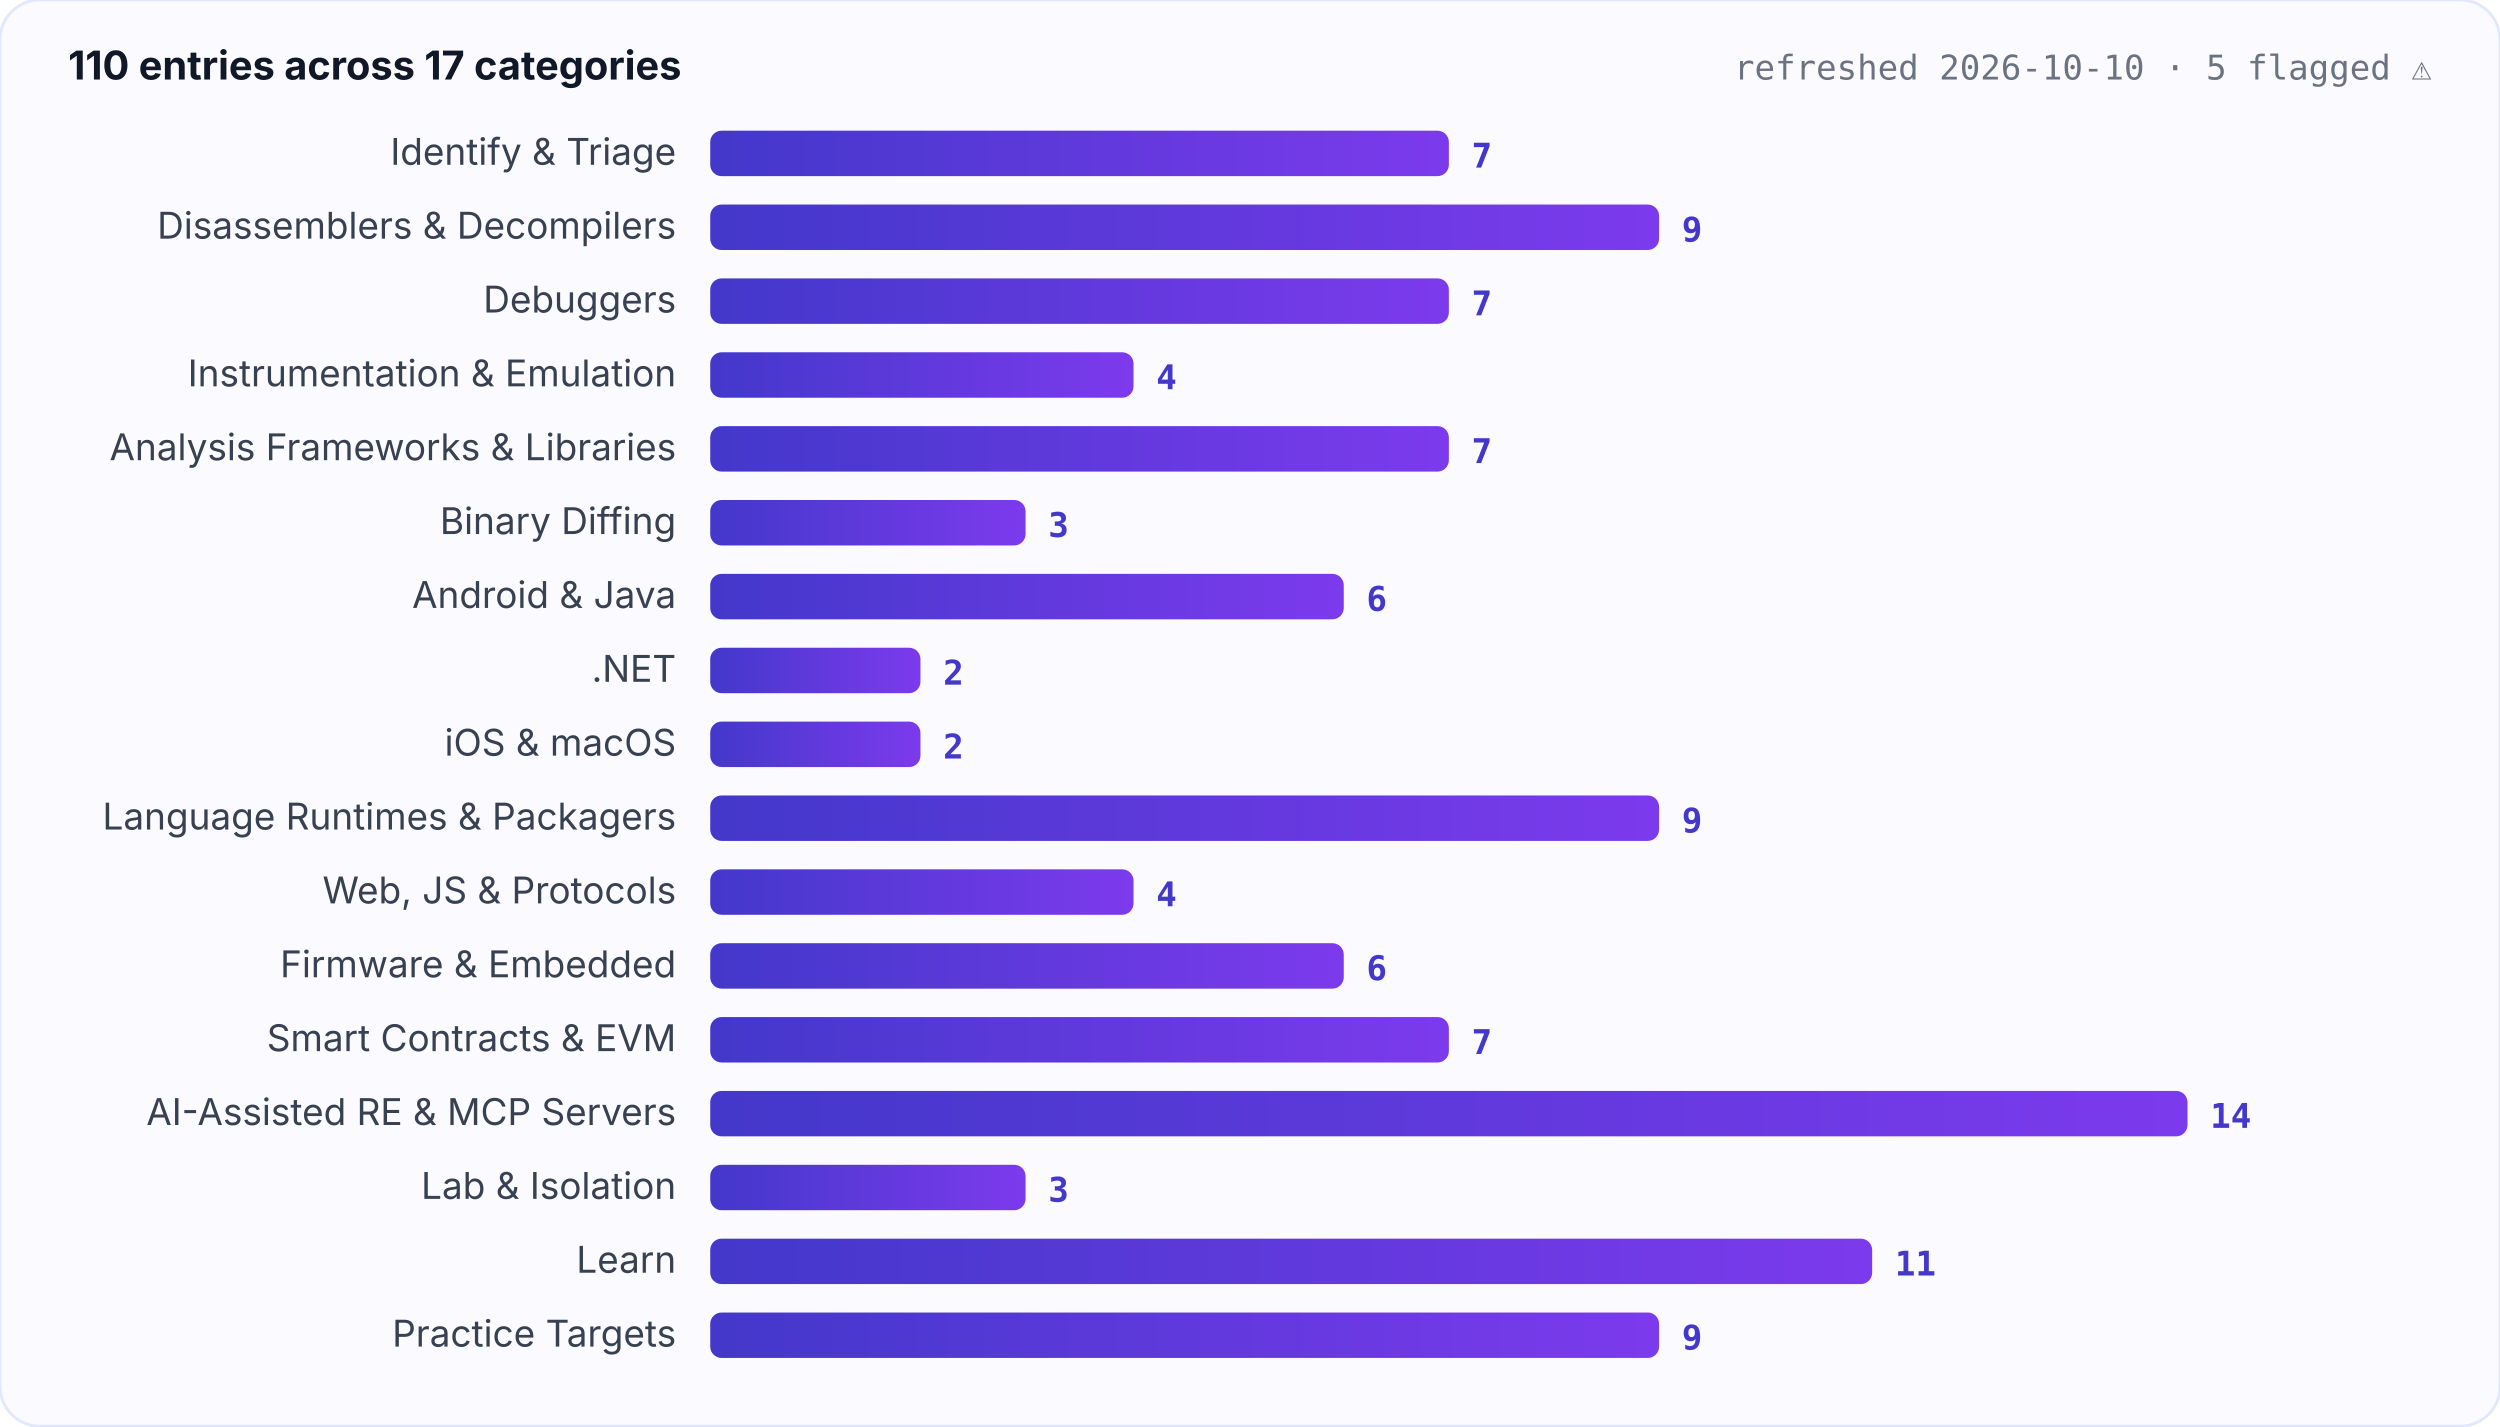
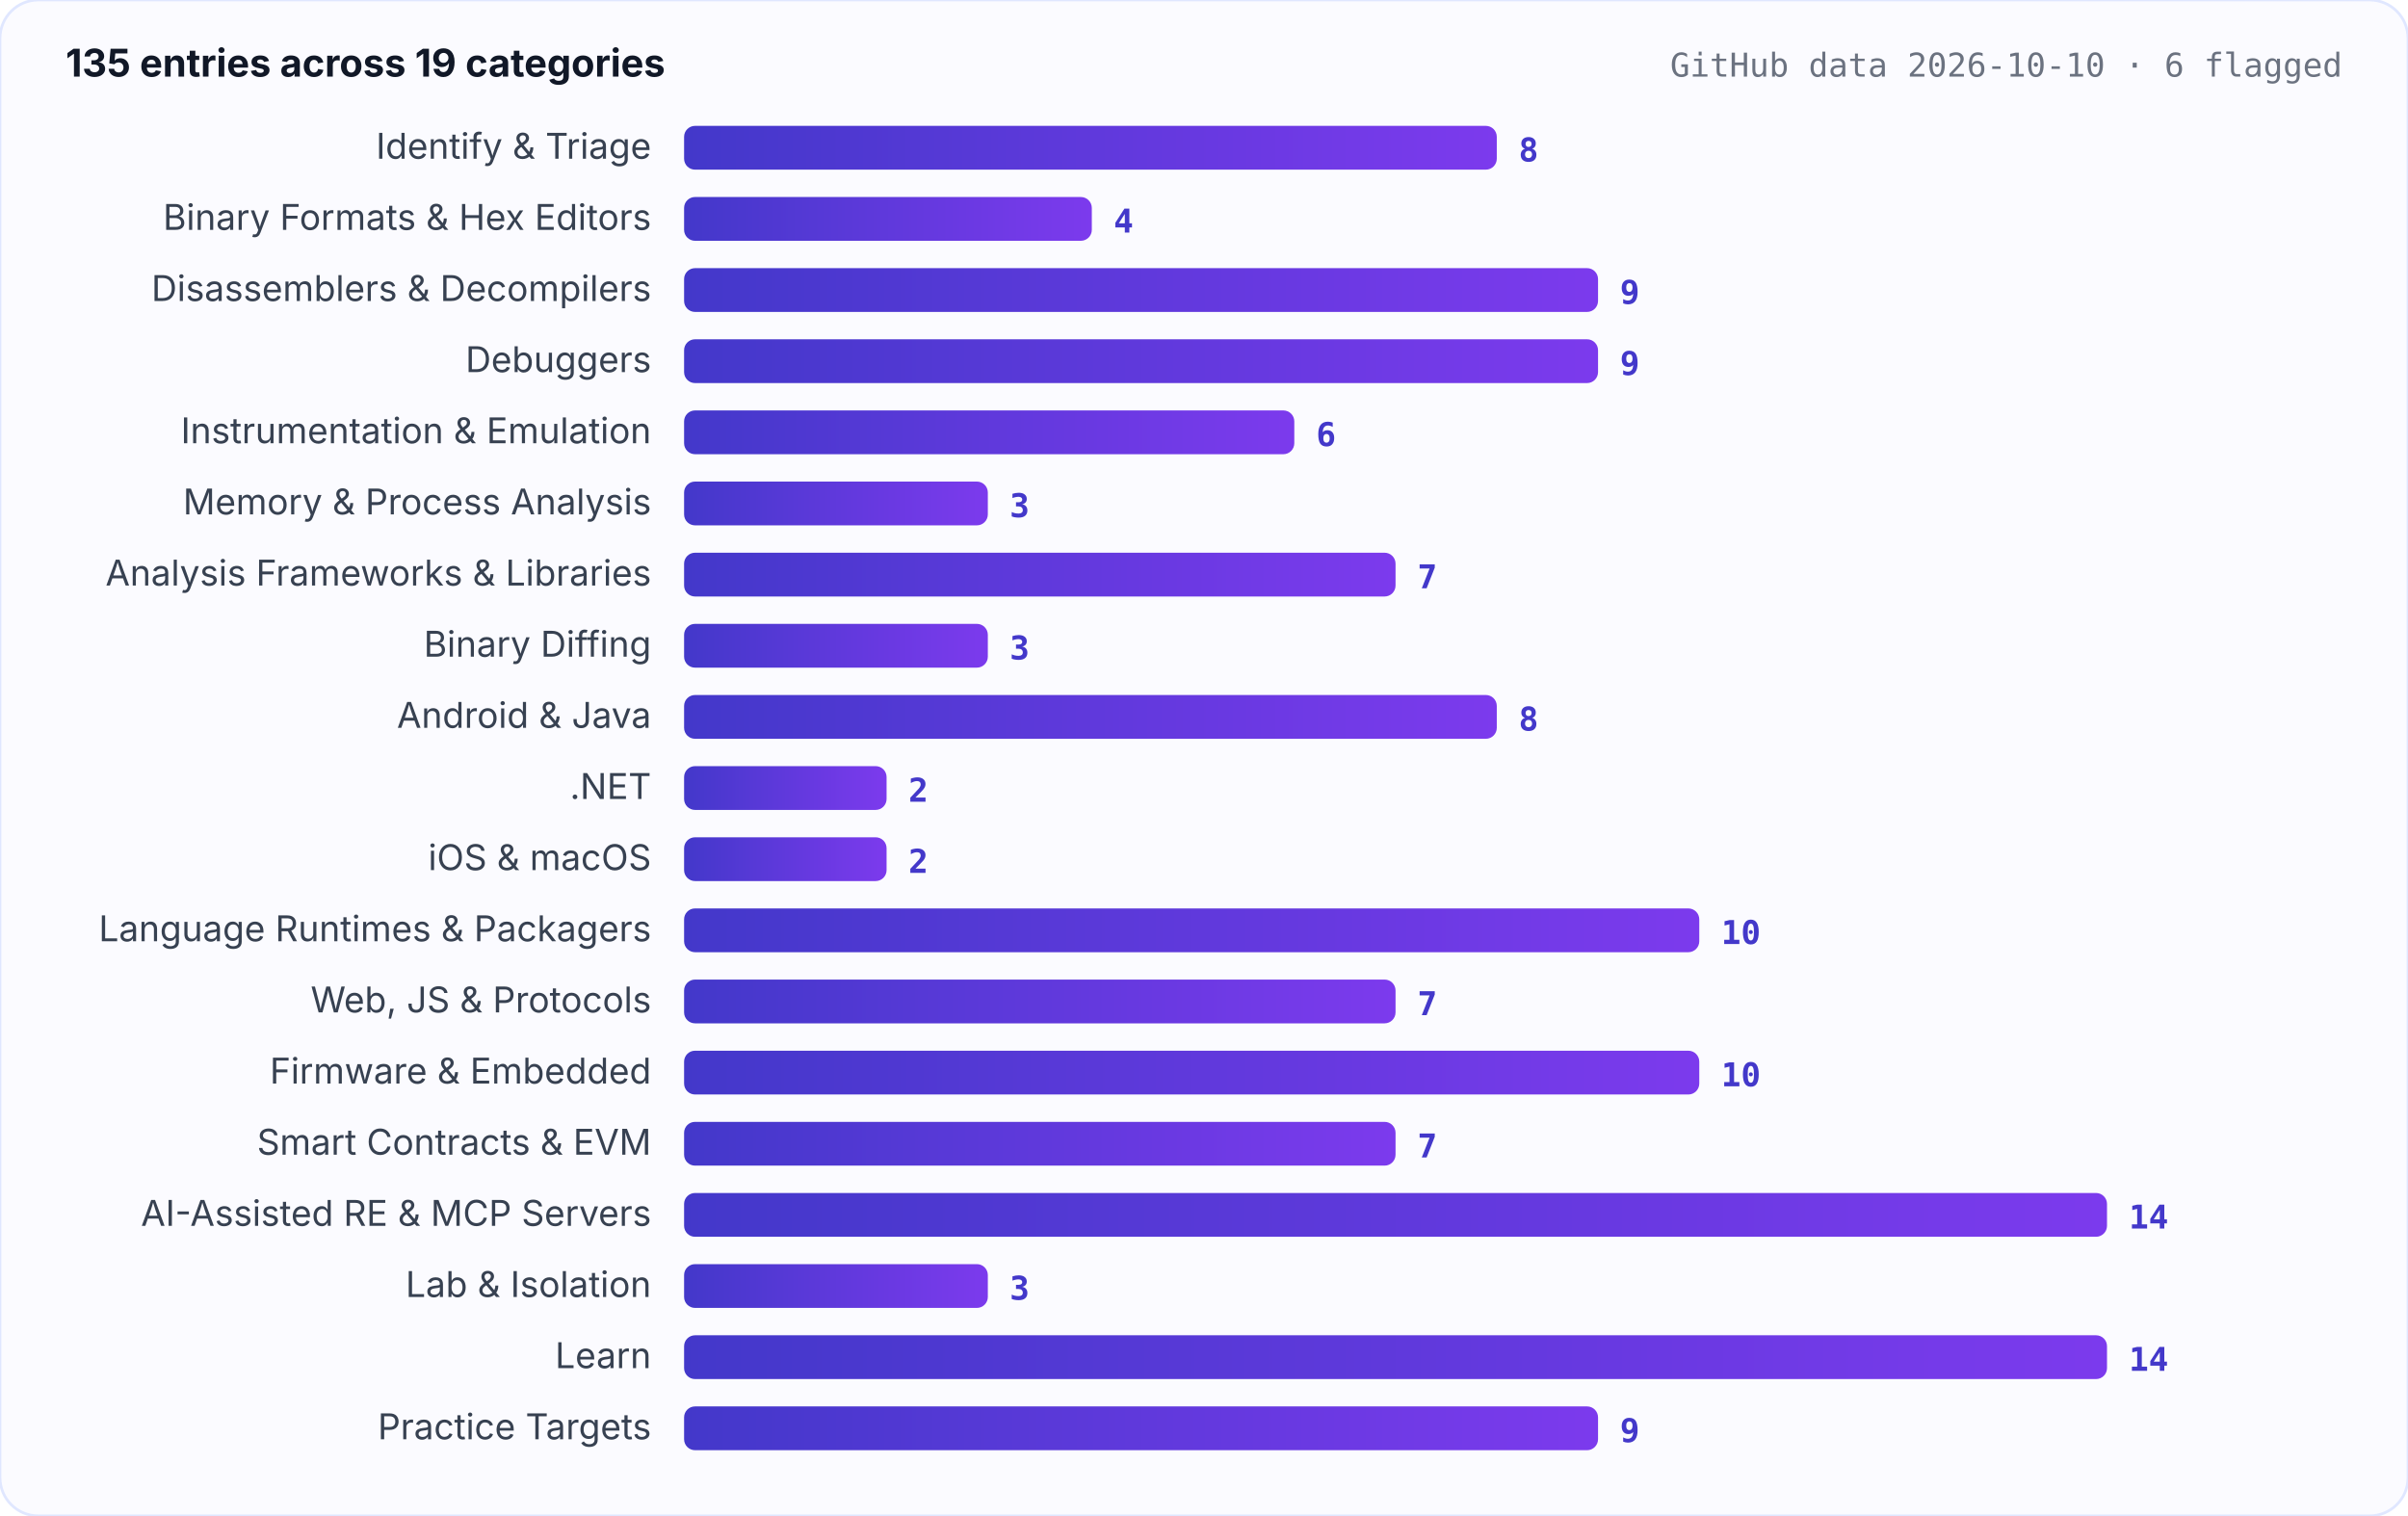
- <svg xmlns="http://www.w3.org/2000/svg" viewBox="0 0 880 502" width="880" height="502" role="img" aria-label="Entries per category">
+ <svg xmlns="http://www.w3.org/2000/svg" viewBox="0 0 880 554" width="880" height="554" role="img" aria-label="Entries per category">
  <defs>
    <linearGradient id="g" x1="0" x2="1">
      <stop offset="0" stop-color="#4338ca" />
      <stop offset="1" stop-color="#7c3aed" />
    </linearGradient>
    <style>.l{font:13px Inter,-apple-system,Segoe UI,Helvetica,Arial,sans-serif;fill:#374151}.n{font:600 12px ui-monospace,SFMono-Regular,Menlo,Consolas,monospace;fill:#4338ca}.h{font:700 14px Inter,-apple-system,Segoe UI,Helvetica,Arial,sans-serif;fill:#111827}.s{font:12px ui-monospace,SFMono-Regular,Menlo,Consolas,monospace;fill:#6b7280}</style>
  </defs>
-   <rect width="880" height="502" rx="14" fill="#fbfbff" stroke="#e0e7ff" />
-   <text x="24" y="28" class="h">110 entries across 17 categories</text>
-   <text x="856" y="28" text-anchor="end" class="s">refreshed 2026-10-10 · 5 flagged ⚠</text>
+   <rect width="880" height="554" rx="14" fill="#fbfbff" stroke="#e0e7ff" />
+   <text x="24" y="28" class="h">135 entries across 19 categories</text>
+   <text x="856" y="28" text-anchor="end" class="s">GitHub data 2026-10-10 · 6 flagged</text>
  <text x="238" y="58" text-anchor="end" class="l">Identify &amp; Triage</text>
-   <rect x="250" y="46" width="260" height="16" rx="4" fill="url(#g)" />
-   <text x="518" y="59" class="n">7</text>
-   <text x="238" y="84" text-anchor="end" class="l">Disassemblers &amp; Decompilers</text>
-   <rect x="250" y="72" width="334" height="16" rx="4" fill="url(#g)" />
-   <text x="592" y="85" class="n">9</text>
-   <text x="238" y="110" text-anchor="end" class="l">Debuggers</text>
-   <rect x="250" y="98" width="260" height="16" rx="4" fill="url(#g)" />
-   <text x="518" y="111" class="n">7</text>
-   <text x="238" y="136" text-anchor="end" class="l">Instrumentation &amp; Emulation</text>
-   <rect x="250" y="124" width="149" height="16" rx="4" fill="url(#g)" />
-   <text x="407" y="137" class="n">4</text>
-   <text x="238" y="162" text-anchor="end" class="l">Analysis Frameworks &amp; Libraries</text>
-   <rect x="250" y="150" width="260" height="16" rx="4" fill="url(#g)" />
-   <text x="518" y="163" class="n">7</text>
-   <text x="238" y="188" text-anchor="end" class="l">Binary Diffing</text>
+   <rect x="250" y="46" width="297" height="16" rx="4" fill="url(#g)" />
+   <text x="555" y="59" class="n">8</text>
+   <text x="238" y="84" text-anchor="end" class="l">Binary Formats &amp; Hex Editors</text>
+   <rect x="250" y="72" width="149" height="16" rx="4" fill="url(#g)" />
+   <text x="407" y="85" class="n">4</text>
+   <text x="238" y="110" text-anchor="end" class="l">Disassemblers &amp; Decompilers</text>
+   <rect x="250" y="98" width="334" height="16" rx="4" fill="url(#g)" />
+   <text x="592" y="111" class="n">9</text>
+   <text x="238" y="136" text-anchor="end" class="l">Debuggers</text>
+   <rect x="250" y="124" width="334" height="16" rx="4" fill="url(#g)" />
+   <text x="592" y="137" class="n">9</text>
+   <text x="238" y="162" text-anchor="end" class="l">Instrumentation &amp; Emulation</text>
+   <rect x="250" y="150" width="223" height="16" rx="4" fill="url(#g)" />
+   <text x="481" y="163" class="n">6</text>
+   <text x="238" y="188" text-anchor="end" class="l">Memory &amp; Process Analysis</text>
  <rect x="250" y="176" width="111" height="16" rx="4" fill="url(#g)" />
  <text x="369" y="189" class="n">3</text>
-   <text x="238" y="214" text-anchor="end" class="l">Android &amp; Java</text>
-   <rect x="250" y="202" width="223" height="16" rx="4" fill="url(#g)" />
-   <text x="481" y="215" class="n">6</text>
-   <text x="238" y="240" text-anchor="end" class="l">.NET</text>
-   <rect x="250" y="228" width="74" height="16" rx="4" fill="url(#g)" />
-   <text x="332" y="241" class="n">2</text>
-   <text x="238" y="266" text-anchor="end" class="l">iOS &amp; macOS</text>
-   <rect x="250" y="254" width="74" height="16" rx="4" fill="url(#g)" />
-   <text x="332" y="267" class="n">2</text>
-   <text x="238" y="292" text-anchor="end" class="l">Language Runtimes &amp; Packagers</text>
-   <rect x="250" y="280" width="334" height="16" rx="4" fill="url(#g)" />
-   <text x="592" y="293" class="n">9</text>
-   <text x="238" y="318" text-anchor="end" class="l">Web, JS &amp; Protocols</text>
-   <rect x="250" y="306" width="149" height="16" rx="4" fill="url(#g)" />
-   <text x="407" y="319" class="n">4</text>
-   <text x="238" y="344" text-anchor="end" class="l">Firmware &amp; Embedded</text>
-   <rect x="250" y="332" width="223" height="16" rx="4" fill="url(#g)" />
-   <text x="481" y="345" class="n">6</text>
-   <text x="238" y="370" text-anchor="end" class="l">Smart Contracts &amp; EVM</text>
+   <text x="238" y="214" text-anchor="end" class="l">Analysis Frameworks &amp; Libraries</text>
+   <rect x="250" y="202" width="260" height="16" rx="4" fill="url(#g)" />
+   <text x="518" y="215" class="n">7</text>
+   <text x="238" y="240" text-anchor="end" class="l">Binary Diffing</text>
+   <rect x="250" y="228" width="111" height="16" rx="4" fill="url(#g)" />
+   <text x="369" y="241" class="n">3</text>
+   <text x="238" y="266" text-anchor="end" class="l">Android &amp; Java</text>
+   <rect x="250" y="254" width="297" height="16" rx="4" fill="url(#g)" />
+   <text x="555" y="267" class="n">8</text>
+   <text x="238" y="292" text-anchor="end" class="l">.NET</text>
+   <rect x="250" y="280" width="74" height="16" rx="4" fill="url(#g)" />
+   <text x="332" y="293" class="n">2</text>
+   <text x="238" y="318" text-anchor="end" class="l">iOS &amp; macOS</text>
+   <rect x="250" y="306" width="74" height="16" rx="4" fill="url(#g)" />
+   <text x="332" y="319" class="n">2</text>
+   <text x="238" y="344" text-anchor="end" class="l">Language Runtimes &amp; Packagers</text>
+   <rect x="250" y="332" width="371" height="16" rx="4" fill="url(#g)" />
+   <text x="629" y="345" class="n">10</text>
+   <text x="238" y="370" text-anchor="end" class="l">Web, JS &amp; Protocols</text>
  <rect x="250" y="358" width="260" height="16" rx="4" fill="url(#g)" />
  <text x="518" y="371" class="n">7</text>
-   <text x="238" y="396" text-anchor="end" class="l">AI-Assisted RE &amp; MCP Servers</text>
-   <rect x="250" y="384" width="520" height="16" rx="4" fill="url(#g)" />
-   <text x="778" y="397" class="n">14</text>
-   <text x="238" y="422" text-anchor="end" class="l">Lab &amp; Isolation</text>
-   <rect x="250" y="410" width="111" height="16" rx="4" fill="url(#g)" />
-   <text x="369" y="423" class="n">3</text>
-   <text x="238" y="448" text-anchor="end" class="l">Learn</text>
-   <rect x="250" y="436" width="409" height="16" rx="4" fill="url(#g)" />
-   <text x="667" y="449" class="n">11</text>
-   <text x="238" y="474" text-anchor="end" class="l">Practice Targets</text>
-   <rect x="250" y="462" width="334" height="16" rx="4" fill="url(#g)" />
-   <text x="592" y="475" class="n">9</text>
+   <text x="238" y="396" text-anchor="end" class="l">Firmware &amp; Embedded</text>
+   <rect x="250" y="384" width="371" height="16" rx="4" fill="url(#g)" />
+   <text x="629" y="397" class="n">10</text>
+   <text x="238" y="422" text-anchor="end" class="l">Smart Contracts &amp; EVM</text>
+   <rect x="250" y="410" width="260" height="16" rx="4" fill="url(#g)" />
+   <text x="518" y="423" class="n">7</text>
+   <text x="238" y="448" text-anchor="end" class="l">AI-Assisted RE &amp; MCP Servers</text>
+   <rect x="250" y="436" width="520" height="16" rx="4" fill="url(#g)" />
+   <text x="778" y="449" class="n">14</text>
+   <text x="238" y="474" text-anchor="end" class="l">Lab &amp; Isolation</text>
+   <rect x="250" y="462" width="111" height="16" rx="4" fill="url(#g)" />
+   <text x="369" y="475" class="n">3</text>
+   <text x="238" y="500" text-anchor="end" class="l">Learn</text>
+   <rect x="250" y="488" width="520" height="16" rx="4" fill="url(#g)" />
+   <text x="778" y="501" class="n">14</text>
+   <text x="238" y="526" text-anchor="end" class="l">Practice Targets</text>
+   <rect x="250" y="514" width="334" height="16" rx="4" fill="url(#g)" />
+   <text x="592" y="527" class="n">9</text>
</svg>
